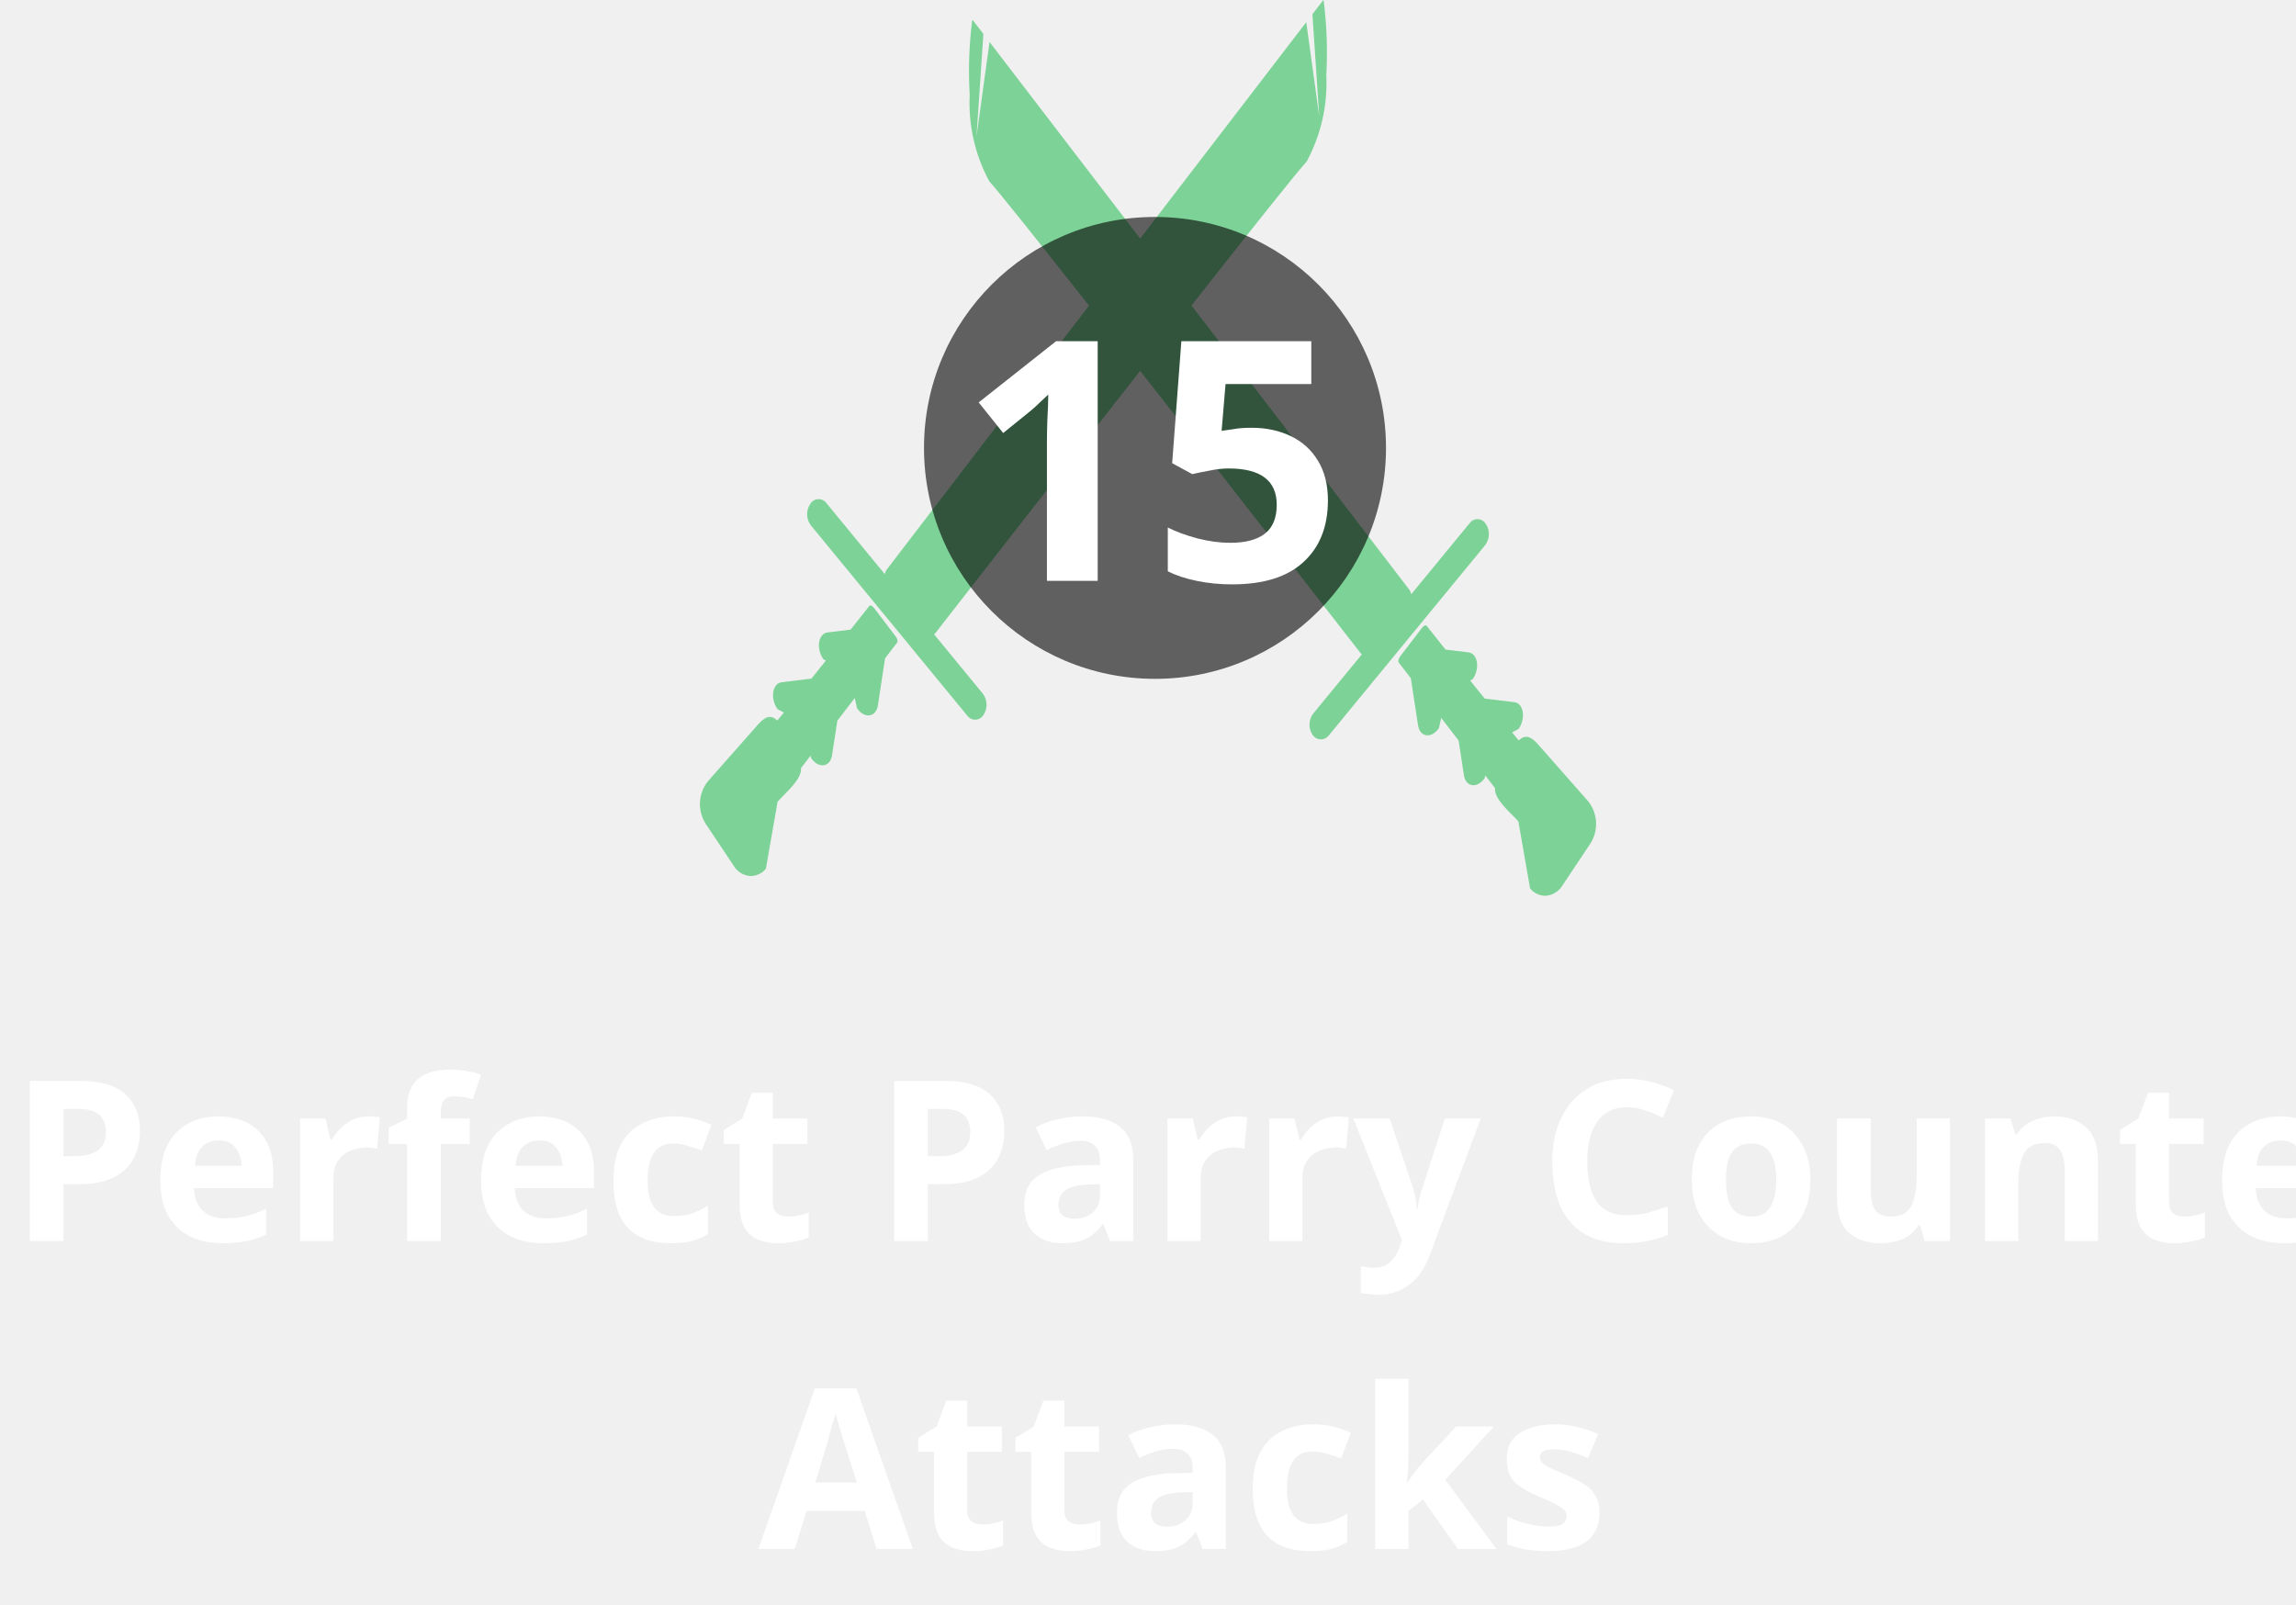
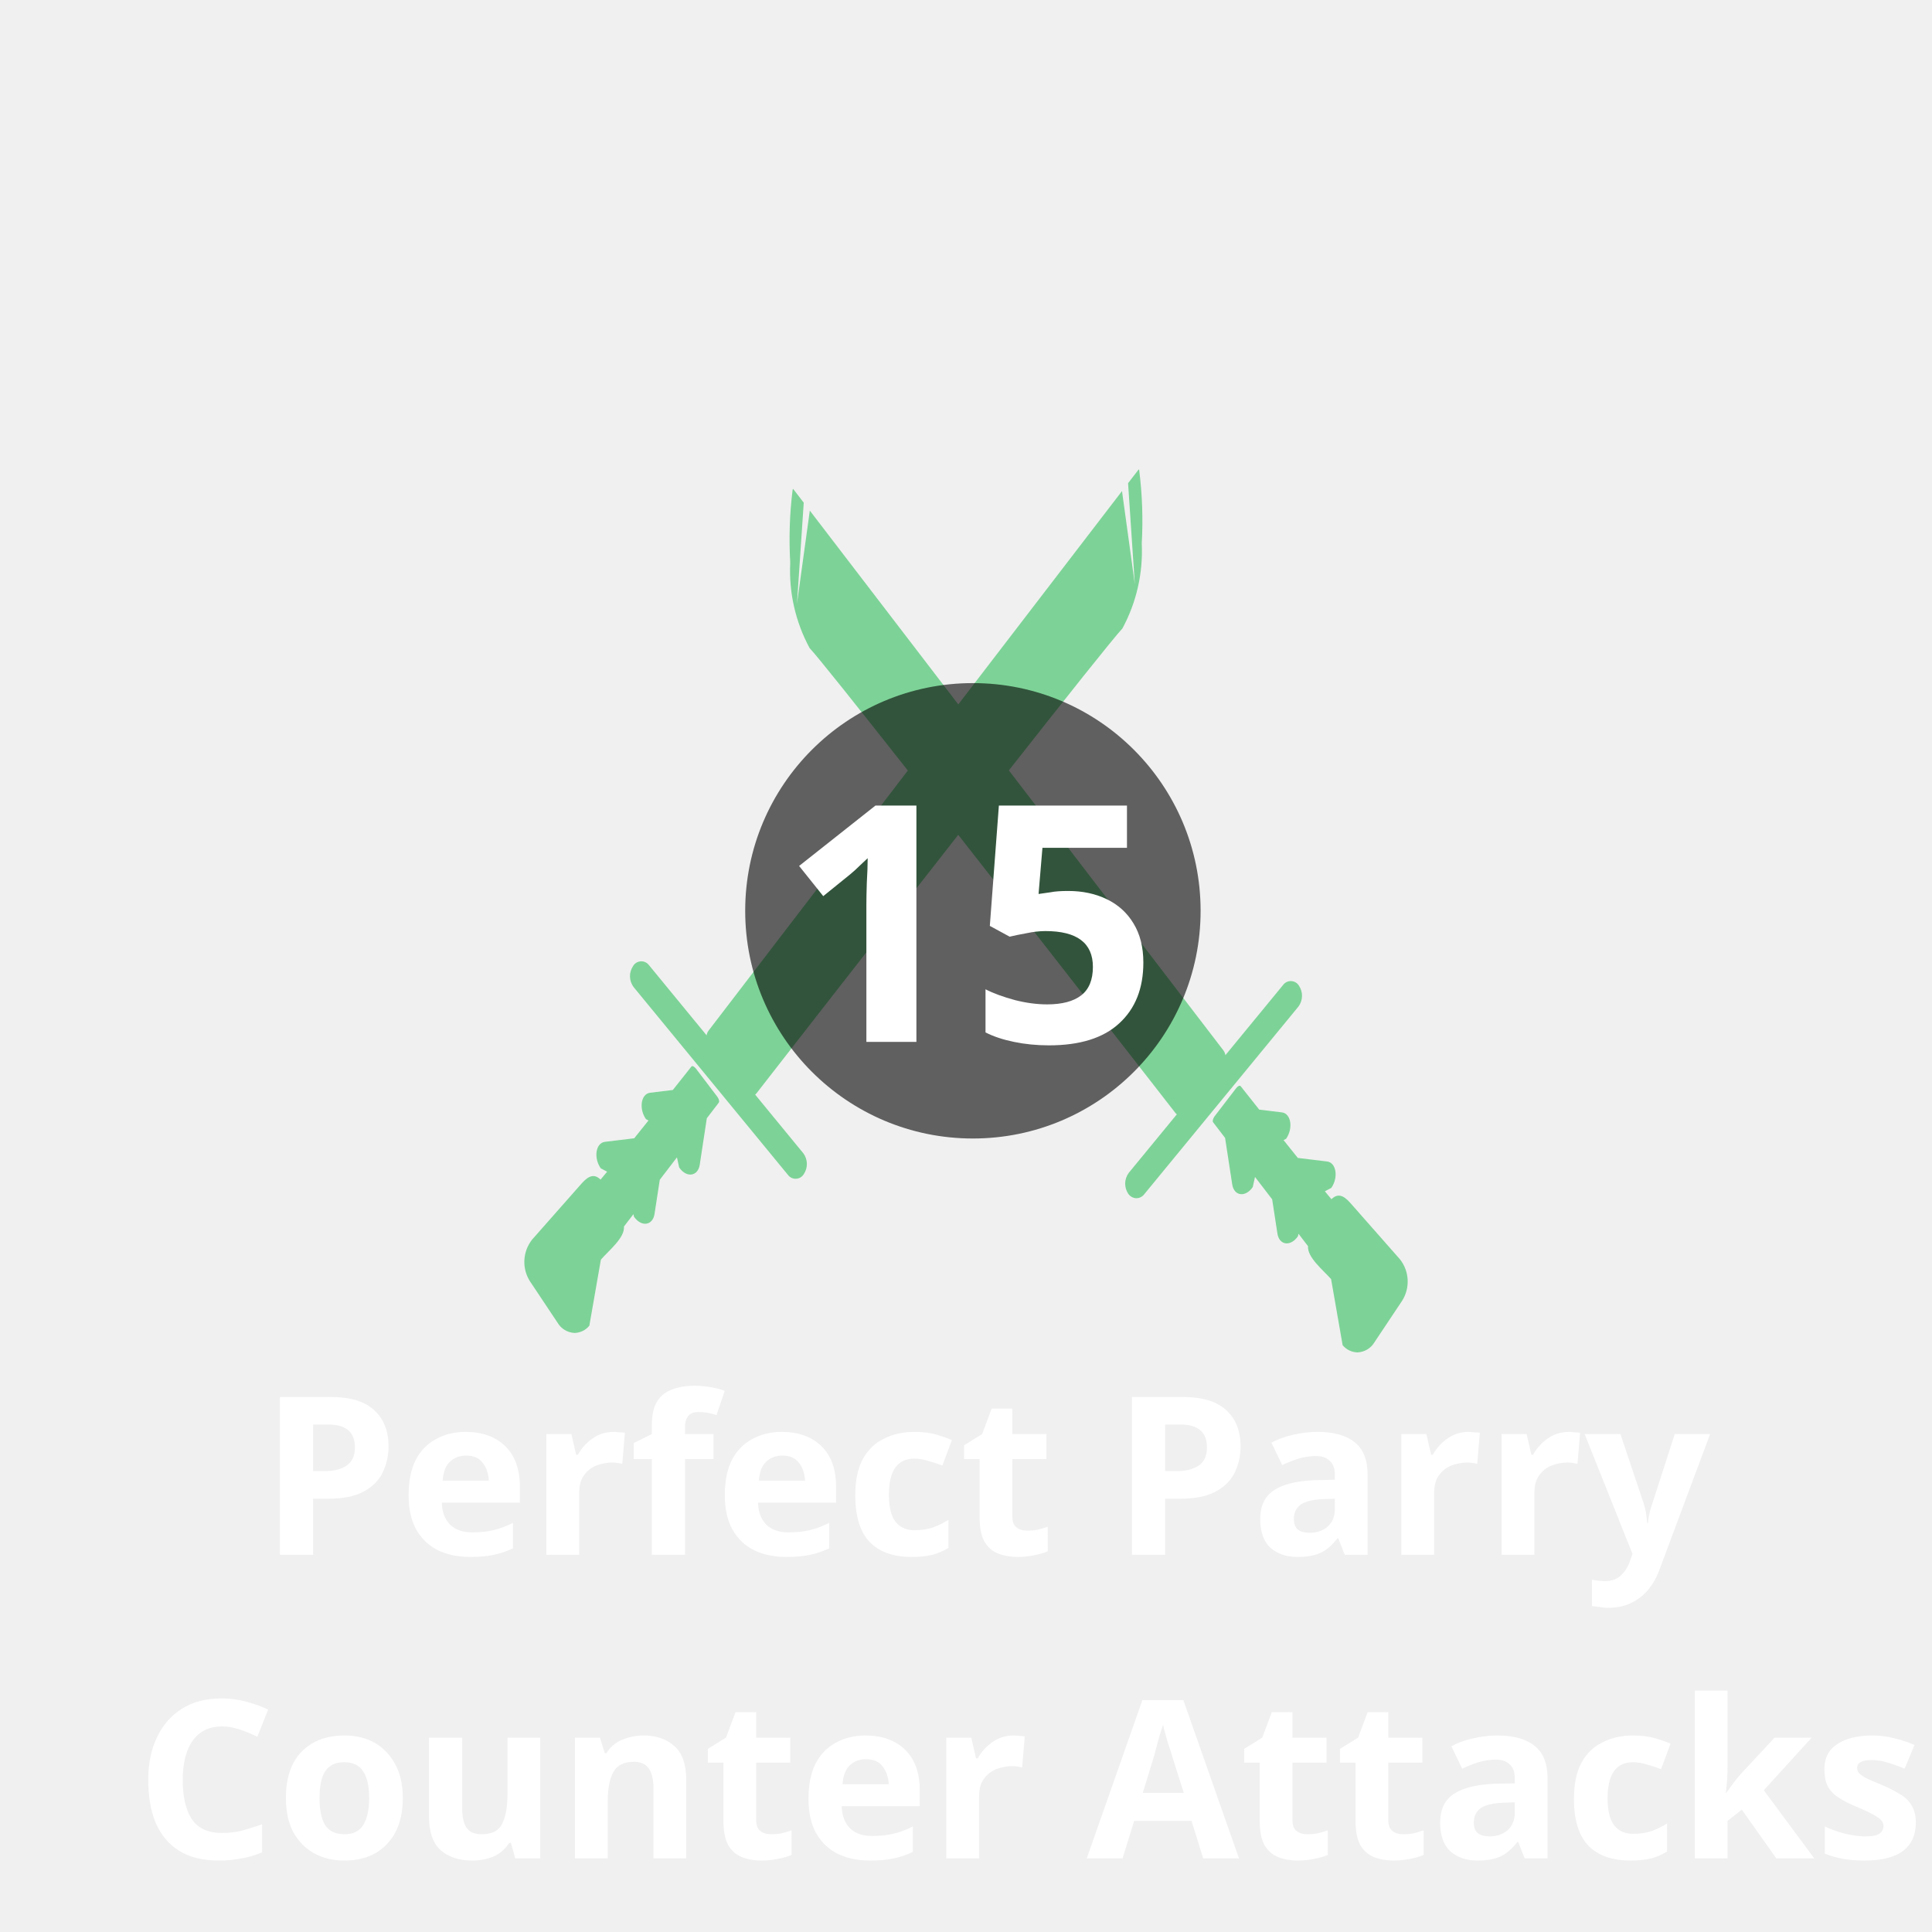
- <svg xmlns="http://www.w3.org/2000/svg" id="td-b-pParryCounters" width="82" height="57.333" viewBox="0 0 82 57.333">
-   <text id="Perfect_Parry_Counter_Attacks" data-name="Perfect Parry Counter Attacks" transform="translate(41 44.333)" fill="#fff" font-size="8" font-family="SegoeUI-Bold, Segoe UI" font-weight="700">
-     <tspan x="-40.658" y="0">Perfect Parry Counter</tspan>
-     <tspan x="-13.914" y="11">Attacks</tspan>
+ <svg xmlns="http://www.w3.org/2000/svg" id="Component_222_1" data-name="Component 222 – 1" width="70" height="70" viewBox="0 0 70 70">
+   <text id="Perfect_Parry_Counter_Attacks" data-name="Perfect Parry  Counter Attacks" transform="translate(35 56.333)" fill="#fff" font-size="8" font-family="SegoeUI-Bold, Segoe UI" font-weight="700">
+     <tspan x="-25.58" y="0">Perfect Parry </tspan>
+     <tspan x="-30.096" y="11">Counter Attacks</tspan>
  </text>
-   <g id="Component_198_1" data-name="Component 198 – 1" transform="translate(25)">
+   <g id="Component_198_1" data-name="Component 198 – 1" transform="translate(19 17)">
    <path id="Union_152" data-name="Union 152" d="M29.959,31.738l-.418-2.394c-.293-.332-.868-.789-.836-1.193l-.345-.45-.02.091c-.265.384-.679.33-.744-.1l-.19-1.238-.622-.811-.081.367c-.265.384-.68.33-.745-.1L25.7,24.228l-.436-.569c-.03-.039,0-.135.057-.215l.778-1.014c.061-.081.135-.114.165-.076,0,0,.274.347.674.85l.821.1c.332.04.417.574.152.956l-.092.049.517.645,1.06.129c.332.04.418.574.153.956l-.233.124.237.287c.217-.209.419-.167.685.135l1.795,2.038a1.3,1.3,0,0,1,.081,1.507l-1,1.5A.753.753,0,0,1,30.5,32,.715.715,0,0,1,29.959,31.738ZM1.512,30.92l-1-1.5a1.306,1.306,0,0,1,.081-1.508L2.39,25.876c.266-.3.467-.344.683-.137l.237-.286-.232-.124c-.265-.384-.18-.917.153-.958l1.061-.129.517-.645-.092-.049c-.265-.383-.18-.916.152-.956l.822-.1c.4-.5.673-.849.673-.849.03-.038.1-.005.165.076L7.3,22.733c.061.08.086.176.058.215l-.436.569L6.666,25.2c-.066.428-.481.483-.745.1l-.081-.366-.622.811-.19,1.238c-.066.427-.481.481-.745.1l-.02-.091-.343.447c.035.406-.542.863-.836,1.2l-.418,2.394a.716.716,0,0,1-.536.262A.752.752,0,0,1,1.512,30.92ZM22.19,26.25a.657.657,0,0,1,.02-.755l1.741-2.119a.3.3,0,0,1-.049-.05c-.071-.092-4.221-5.427-7.87-10.078-3.5,4.466-7.243,9.278-7.311,9.366a.3.3,0,0,1-.046.048l1.742,2.121a.655.655,0,0,1,.021.755.346.346,0,0,1-.579.027l-5.588-6.8A.657.657,0,0,1,4.252,18a.346.346,0,0,1,.579-.025l2.083,2.536a.391.391,0,0,1,.072-.17l7.22-9.423c-1.814-2.3-3.246-4.1-3.561-4.44a5.885,5.885,0,0,1-.7-3.089A14.558,14.558,0,0,1,10.031.747c.006-.023.012-.034.018-.034l0,0,.385.5-.245,3.66.465-3.373,5.38,7.022L21.965.793l.465,3.373L22.185.507l.386-.5a.006.006,0,0,1,0,0c.005,0,.012.011.018.034a14.648,14.648,0,0,1,.092,2.647A5.893,5.893,0,0,1,21.98,5.77c-.347.375-2.044,2.511-4.114,5.142l7.773,10.145a.4.4,0,0,1,.073.174l2.087-2.54a.346.346,0,0,1,.579.025.655.655,0,0,1-.021.755l-5.587,6.8a.363.363,0,0,1-.279.143A.37.37,0,0,1,22.19,26.25Z" transform="translate(-0.313)" fill="#50c774" opacity="0.72" />
    <g id="Component_197_1" data-name="Component 197 – 1" transform="translate(8 7.75)">
      <circle id="Ellipse_290" data-name="Ellipse 290" cx="8.25" cy="8.25" r="8.25" opacity="0.6" />
      <text id="_15" data-name="15" transform="translate(1.25 13)" fill="#fff" font-size="12" font-family="SegoeUI-Bold, Segoe UI" font-weight="700">
        <tspan x="0" y="0">15</tspan>
      </text>
    </g>
  </g>
+   <rect id="Rectangle_1497" data-name="Rectangle 1497" width="70" height="70" fill="none" />
</svg>
